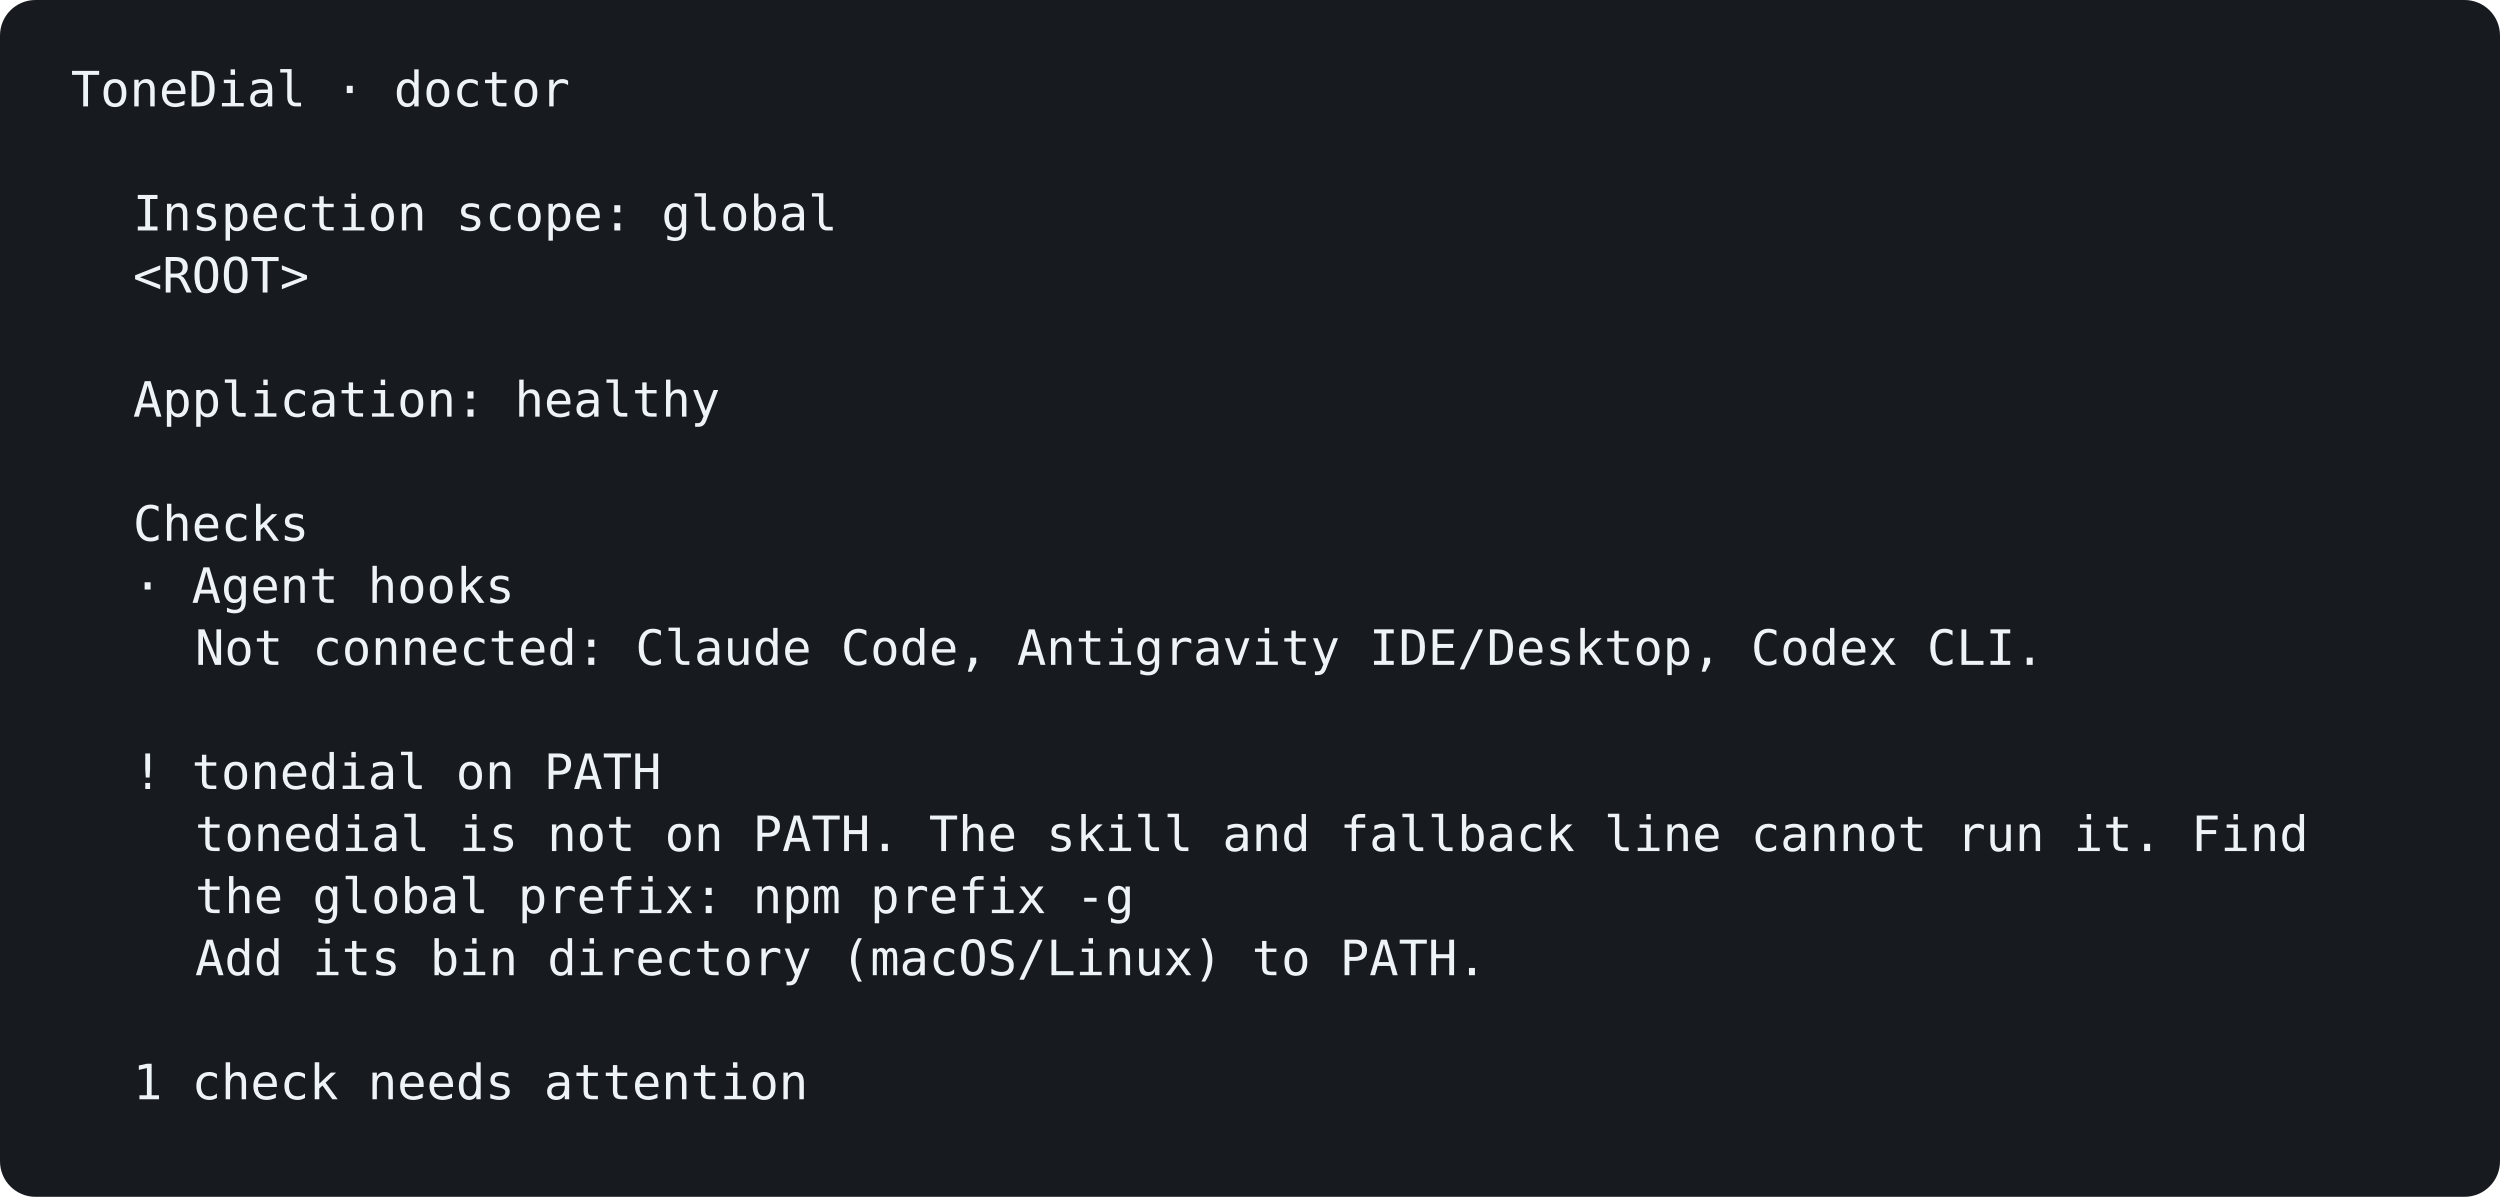
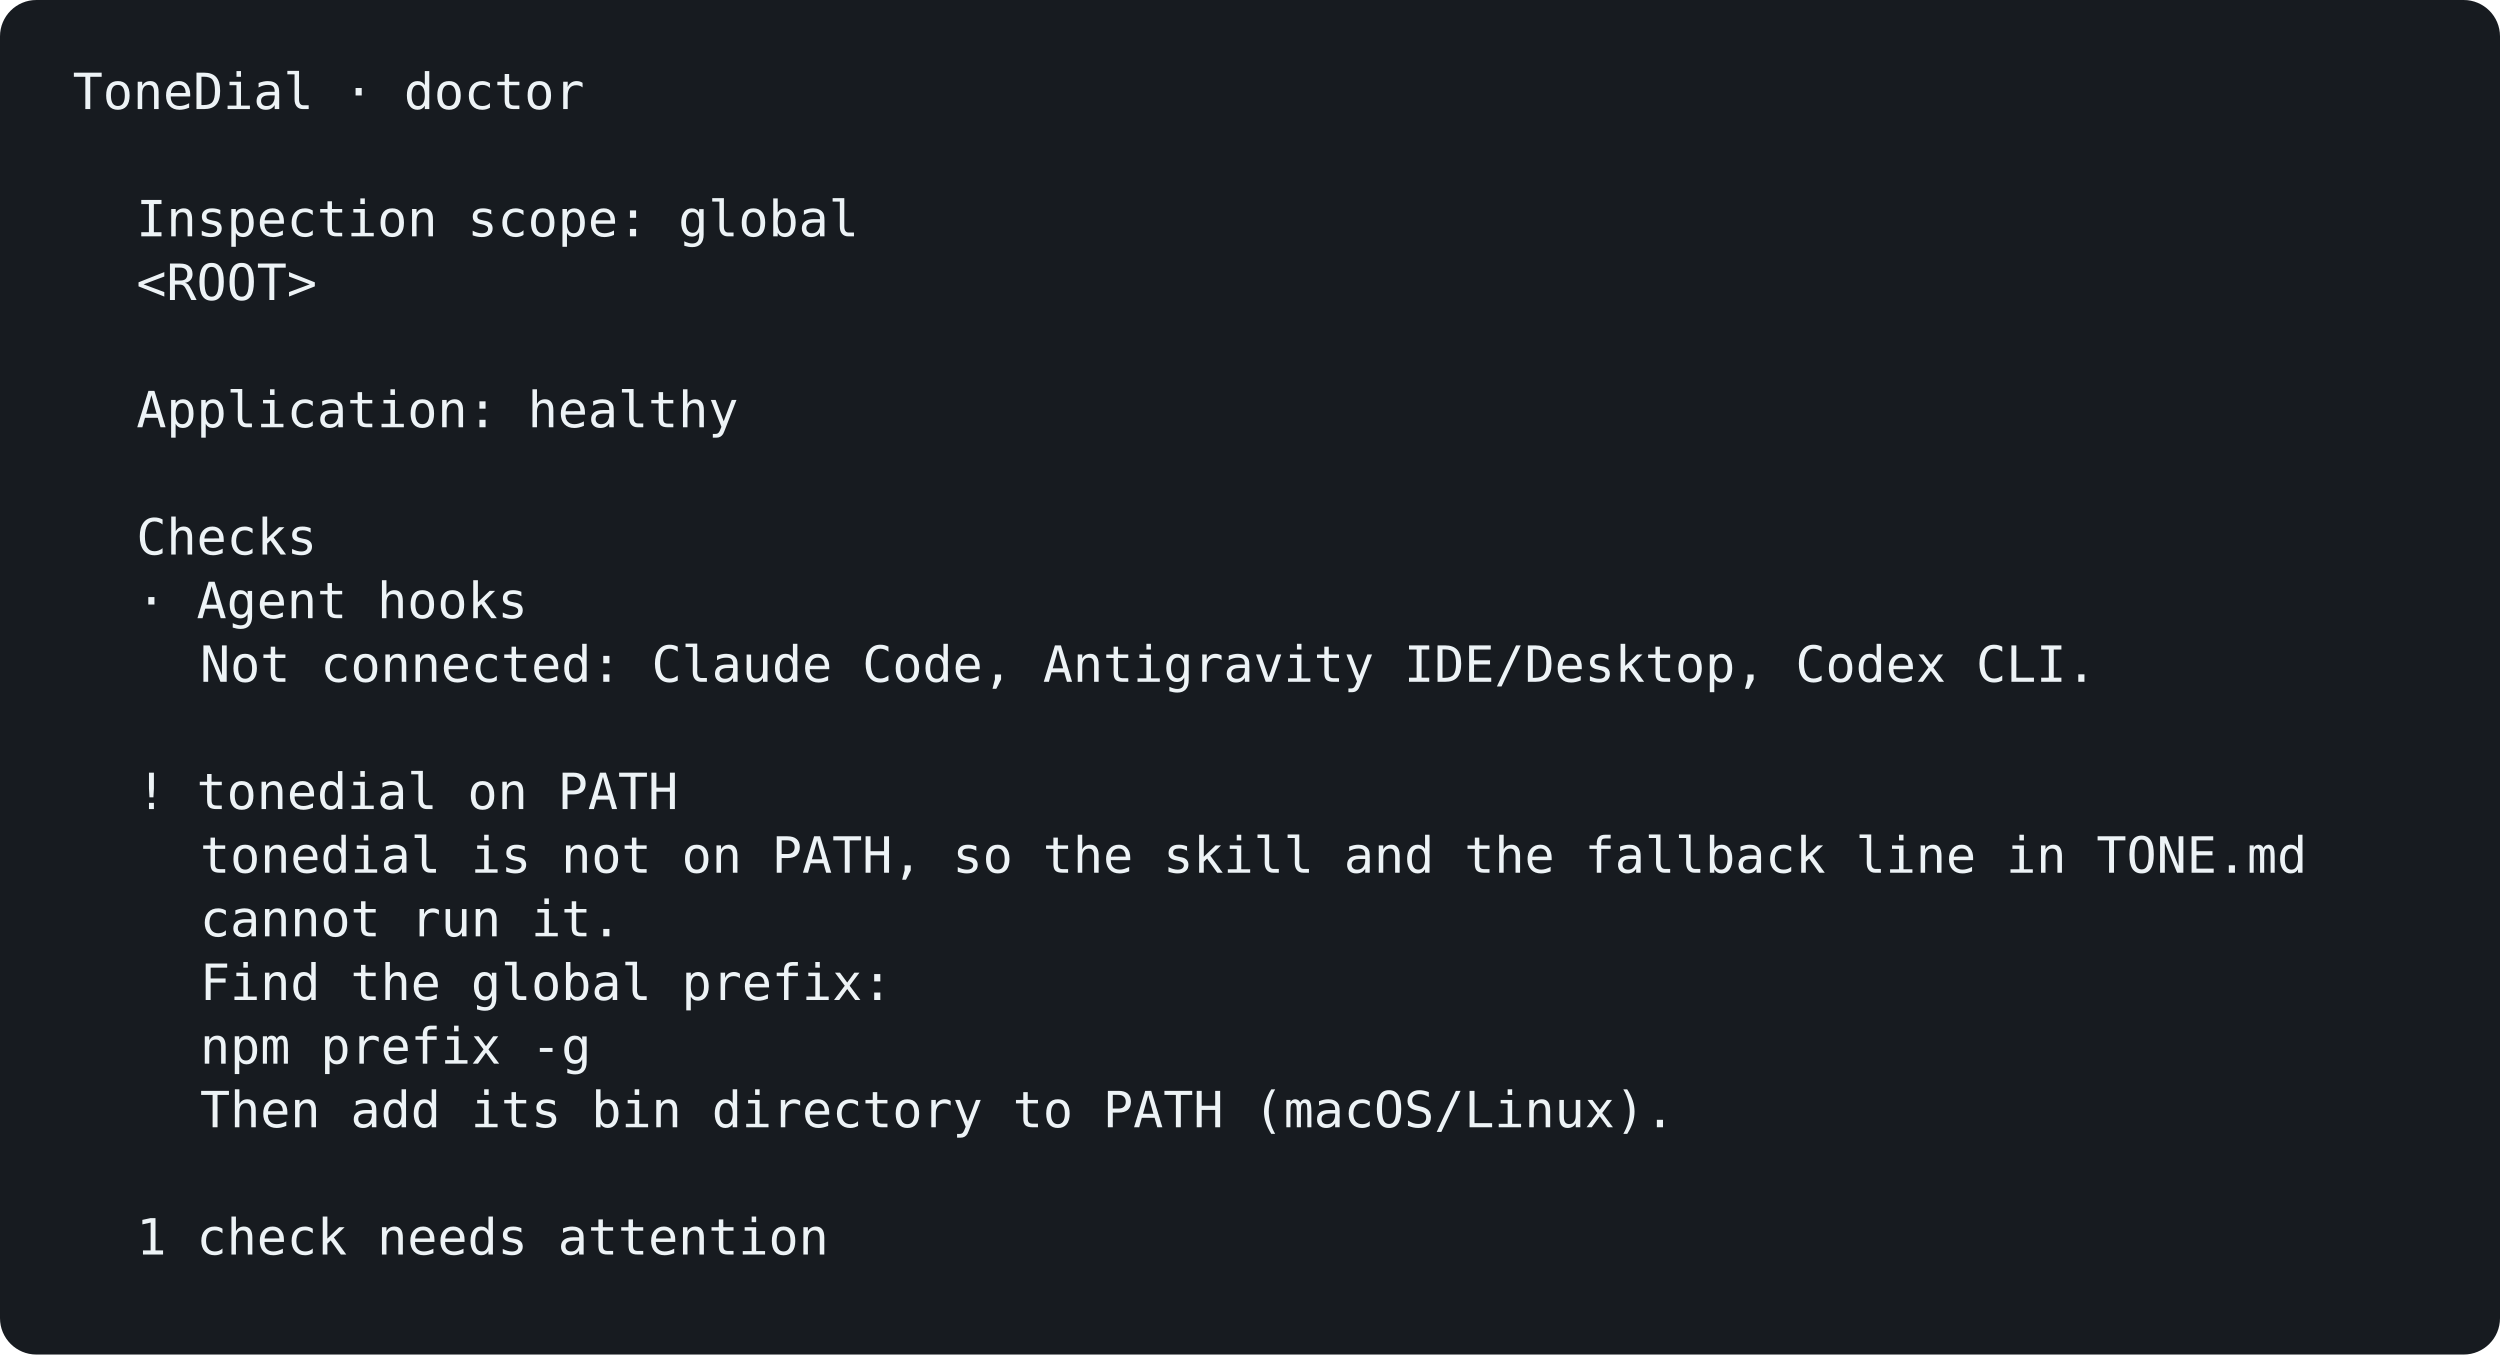
- <svg xmlns="http://www.w3.org/2000/svg" width="1128" height="540" viewBox="0 0 1128 540" role="img" aria-labelledby="title description">
+ <svg xmlns="http://www.w3.org/2000/svg" width="1100" height="596" viewBox="0 0 1100 596" role="img" aria-labelledby="title description">
  <rect width="100%" height="100%" rx="16" fill="#171b20" />
  <g font-family="ui-monospace, SFMono-Regular, Menlo, Consolas, monospace, system-ui" font-size="22">
    <text x="32" y="48" fill="#edf3f6" font-weight="400" opacity="1">ToneDial · doctor</text>
    <text x="60" y="104" fill="#edf3f6" font-weight="400" opacity="1">Inspection scope: global</text>
    <text x="60" y="132" fill="#edf3f6" font-weight="400" opacity="1">&lt;ROOT&gt;</text>
    <text x="60" y="188" fill="#edf3f6" font-weight="400" opacity="1">Application: healthy</text>
    <text x="60" y="244" fill="#edf3f6" font-weight="400" opacity="1">Checks</text>
    <text x="60" y="272" fill="#edf3f6" font-weight="400" opacity="1">· Agent hooks</text>
    <text x="88" y="300" fill="#edf3f6" font-weight="400" opacity="1">Not connected: Claude Code, Antigravity IDE/Desktop, Codex CLI.</text>
    <text x="60" y="356" fill="#edf3f6" font-weight="400" opacity="1">! tonedial on PATH</text>
-     <text x="88" y="384" fill="#edf3f6" font-weight="400" opacity="1">tonedial is not on PATH. The skill and fallback line cannot run it. Find</text>
-     <text x="88" y="412" fill="#edf3f6" font-weight="400" opacity="1">the global prefix: npm prefix -g</text>
-     <text x="88" y="440" fill="#edf3f6" font-weight="400" opacity="1">Add its bin directory (macOS/Linux) to PATH.</text>
-     <text x="60" y="496" fill="#edf3f6" font-weight="400" opacity="1">1 check needs attention</text>
+     <text x="88" y="384" fill="#edf3f6" font-weight="400" opacity="1">tonedial is not on PATH, so the skill and the fallback line in TONE.md</text>
+     <text x="88" y="412" fill="#edf3f6" font-weight="400" opacity="1">cannot run it.</text>
+     <text x="88" y="440" fill="#edf3f6" font-weight="400" opacity="1">Find the global prefix:</text>
+     <text x="88" y="468" fill="#edf3f6" font-weight="400" opacity="1">npm prefix -g</text>
+     <text x="88" y="496" fill="#edf3f6" font-weight="400" opacity="1">Then add its bin directory to PATH (macOS/Linux).</text>
+     <text x="60" y="552" fill="#edf3f6" font-weight="400" opacity="1">1 check needs attention</text>
  </g>
</svg>
